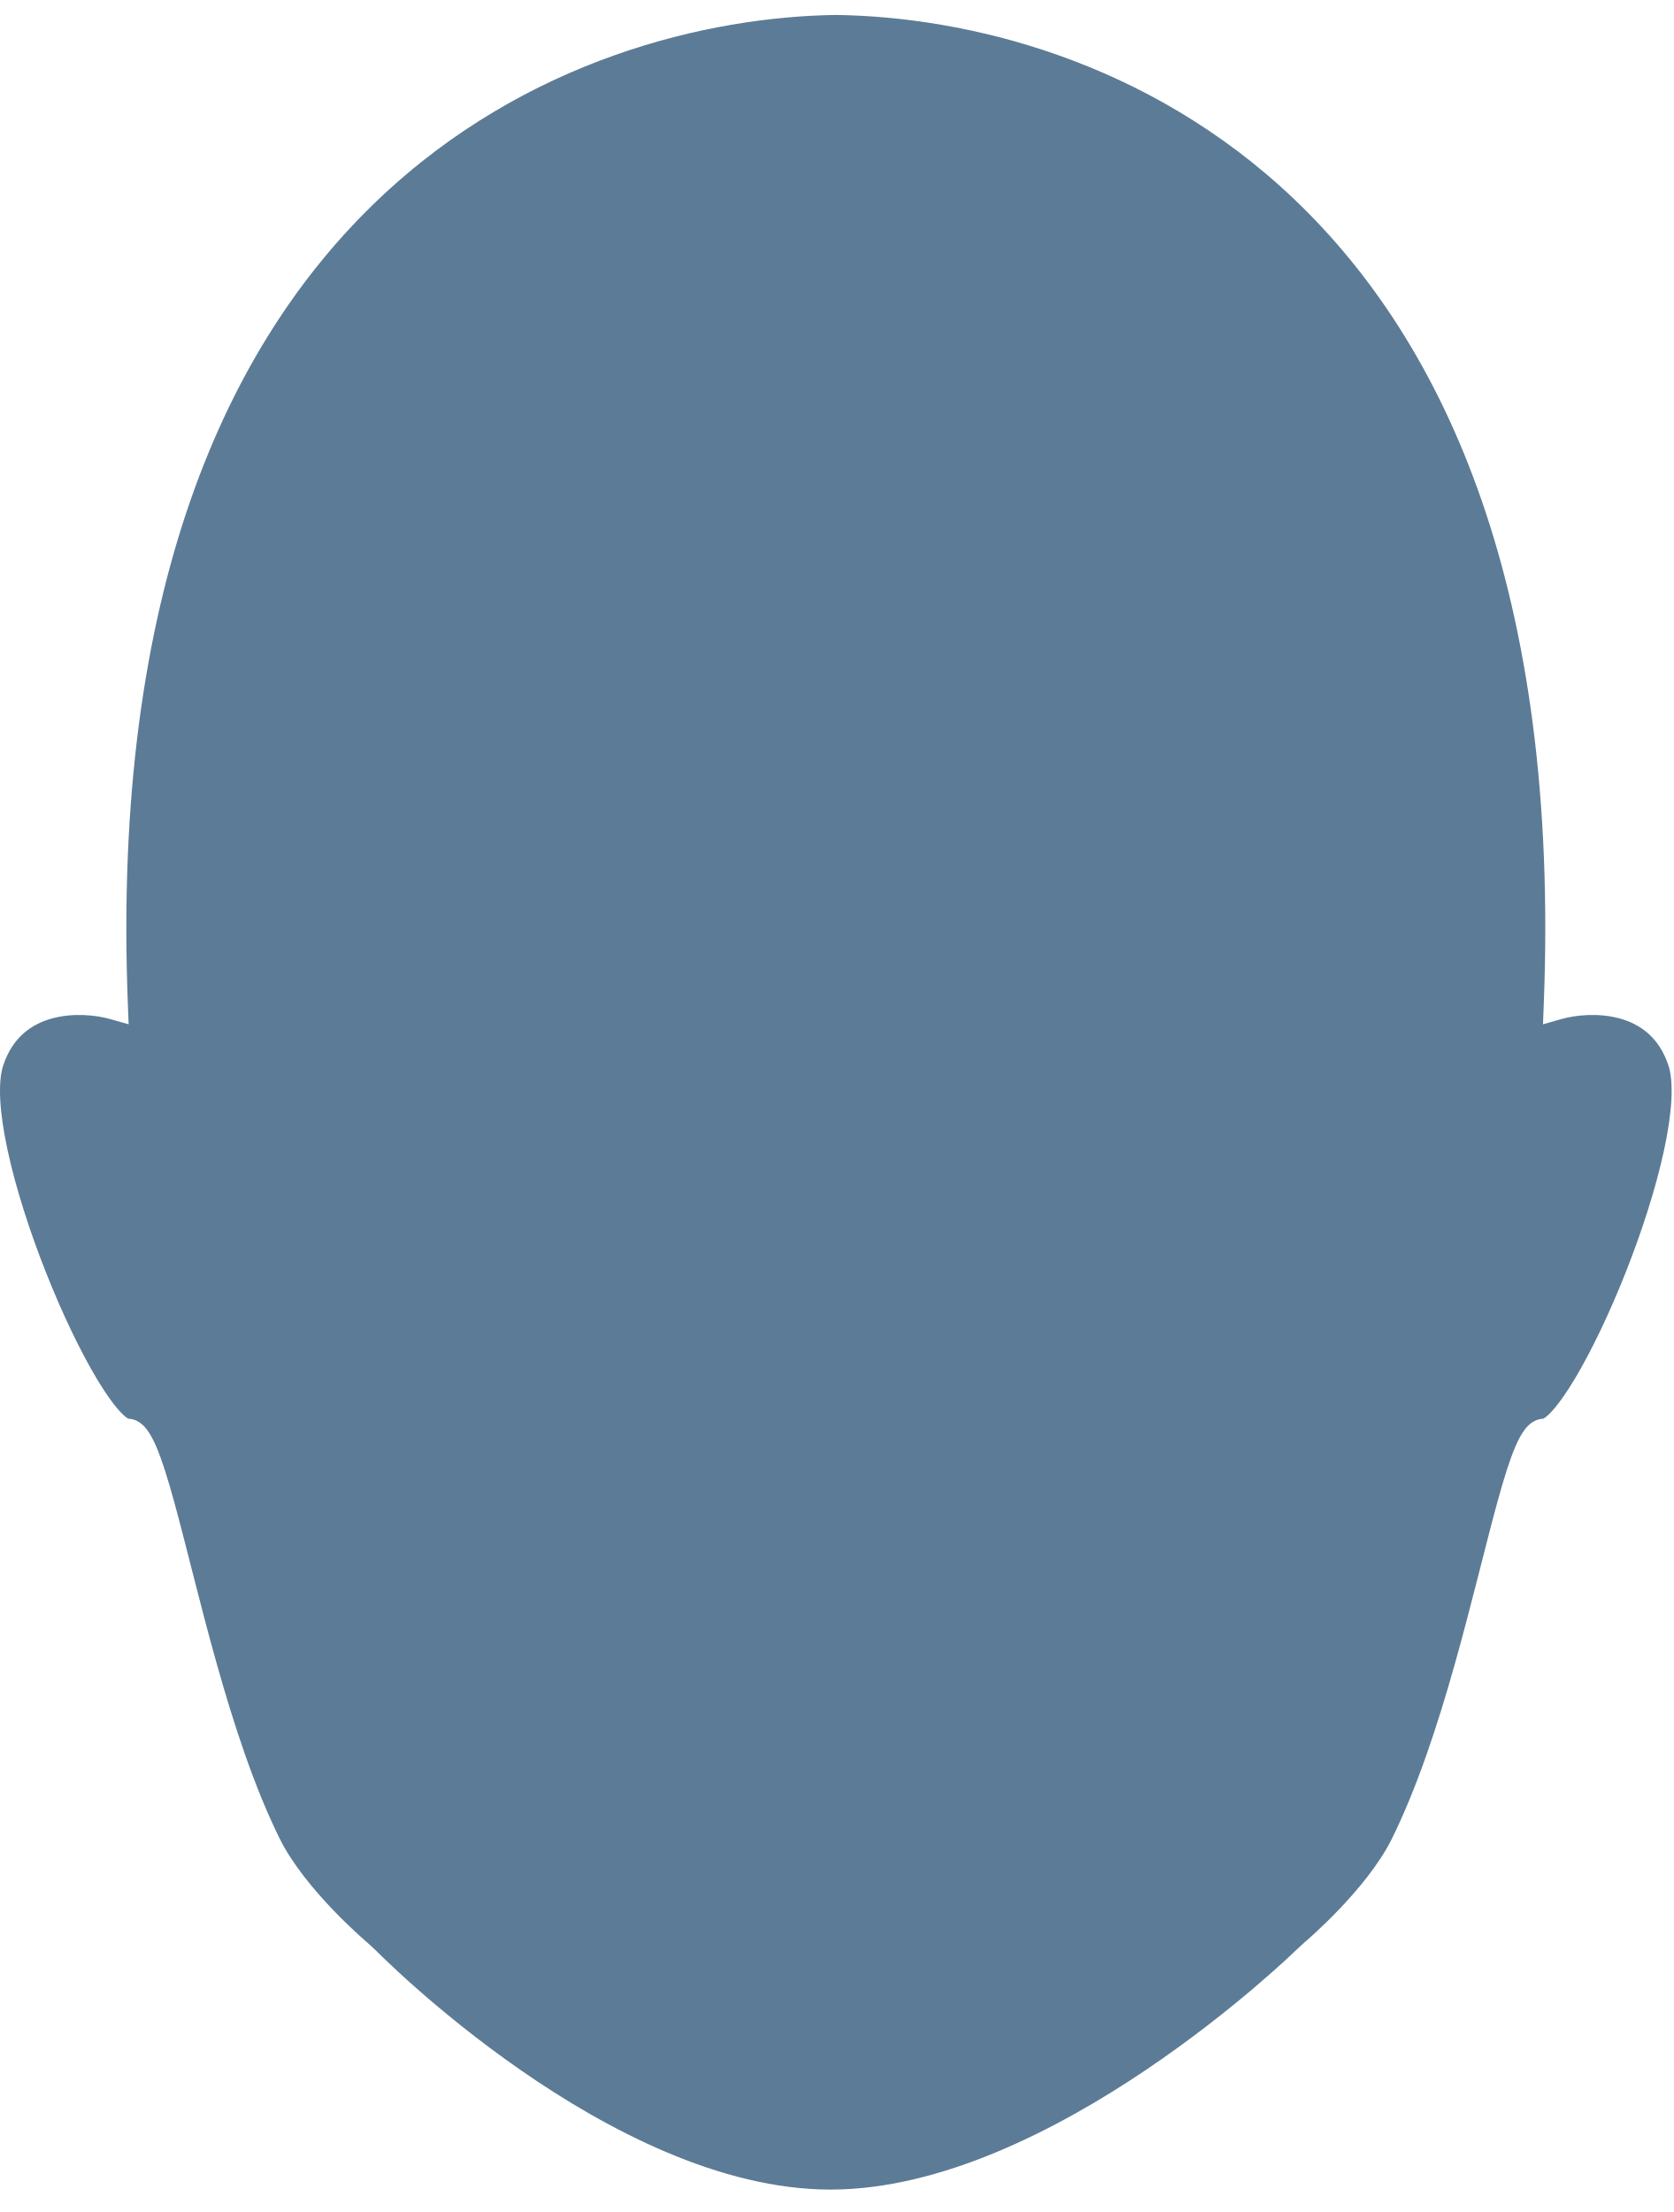
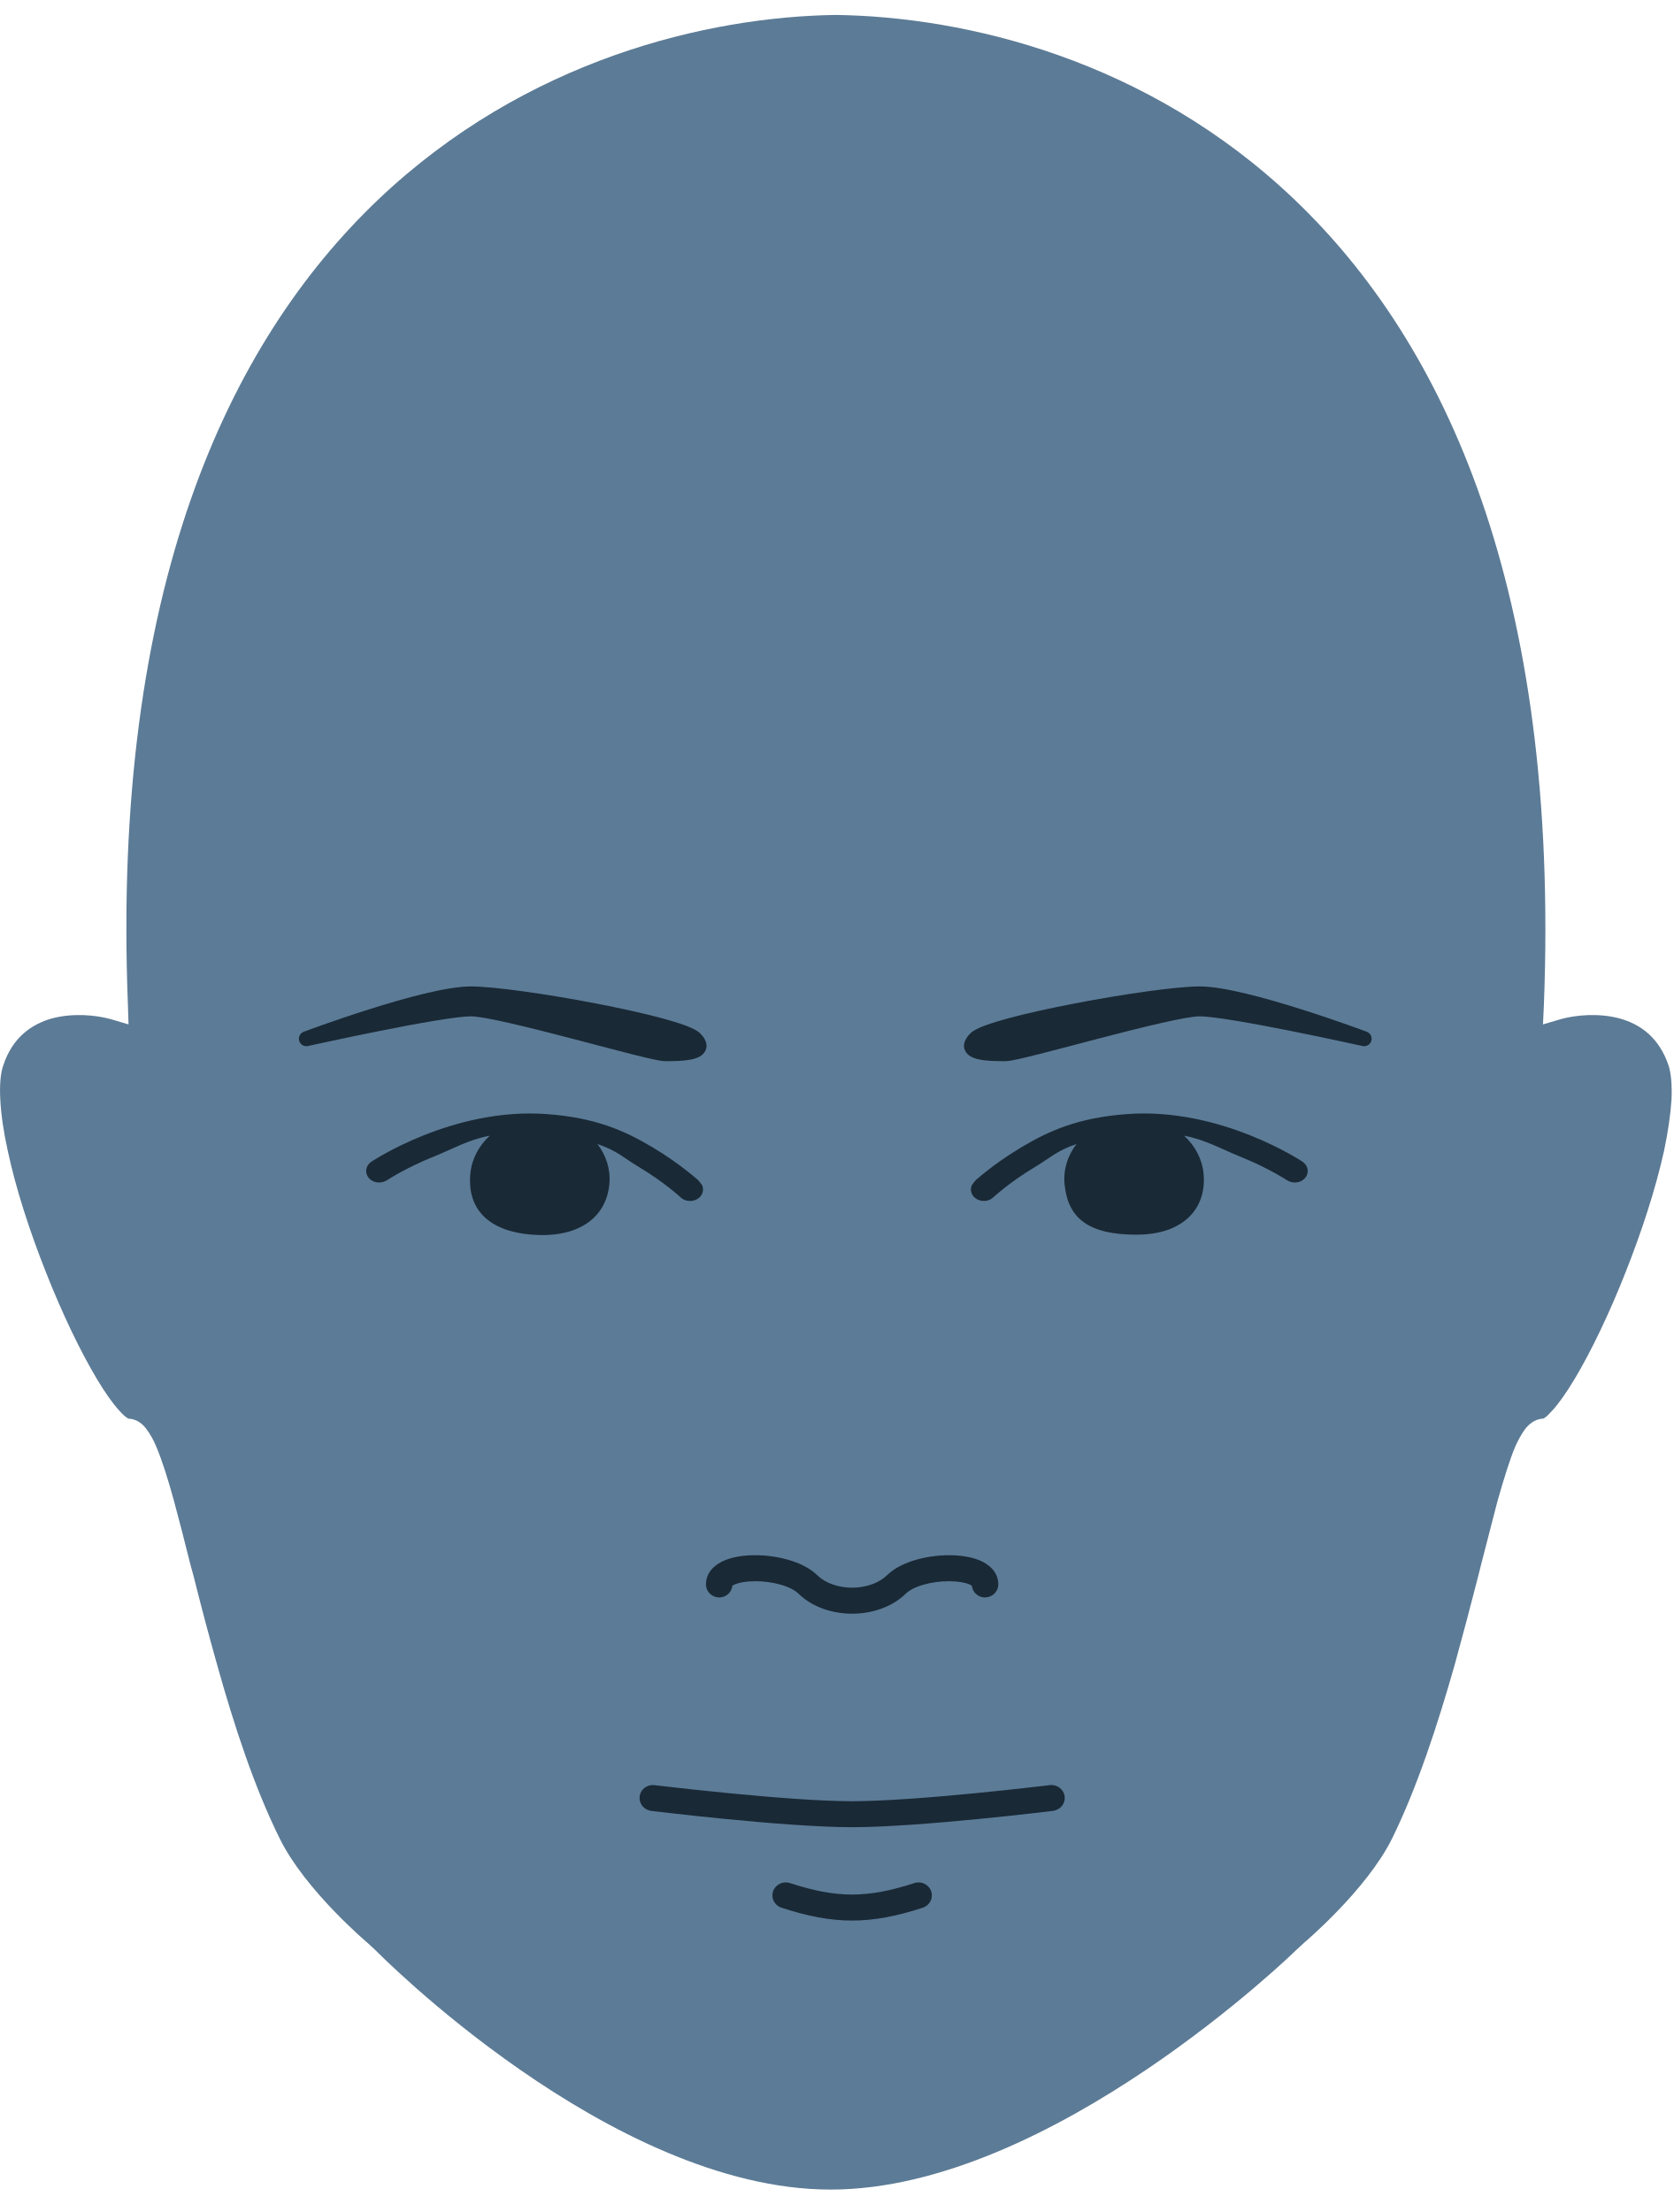
- <svg xmlns="http://www.w3.org/2000/svg" width="56" height="74" viewBox="0 0 56 74" fill="none">
-   <path d="M12.651 6.679C17.585 1.982 23.682 0.56 27.964 0.5C32.297 0.56 38.392 1.982 43.313 6.679C48.331 11.469 52.195 19.73 51.645 33.632L51.62 34.267L52.232 34.093C52.71 33.956 53.474 33.876 54.184 34.071C54.869 34.259 55.502 34.7 55.815 35.637C55.904 35.904 55.942 36.292 55.916 36.795C55.889 37.291 55.802 37.87 55.665 38.502C55.391 39.766 54.925 41.209 54.384 42.574C53.843 43.94 53.234 45.211 52.681 46.133C52.404 46.596 52.15 46.956 51.934 47.194C51.827 47.313 51.74 47.389 51.676 47.432C51.648 47.451 51.63 47.46 51.622 47.463C51.327 47.473 51.129 47.673 51.02 47.812C50.897 47.97 50.79 48.176 50.694 48.4C50.501 48.851 50.307 49.48 50.105 50.211C49.931 50.841 49.747 51.565 49.549 52.342L49.448 52.739C49.21 53.669 48.953 54.668 48.666 55.684C48.093 57.719 47.41 59.802 46.566 61.511C45.712 63.239 43.619 65.001 43.619 65.001L43.349 65.25C43.349 65.25 35.16 73.25 27.785 73.25C20.411 73.25 12.575 65.25 12.575 65.25L12.305 65.001C12.305 65.001 10.212 63.239 9.358 61.511C8.513 59.802 7.831 57.719 7.258 55.684C6.971 54.668 6.713 53.669 6.476 52.739L6.375 52.342C6.177 51.565 5.993 50.841 5.819 50.211C5.617 49.48 5.423 48.851 5.23 48.4C5.134 48.176 5.027 47.97 4.904 47.812C4.795 47.673 4.597 47.473 4.302 47.463C4.293 47.46 4.276 47.451 4.248 47.432C4.184 47.389 4.097 47.313 3.989 47.194C3.774 46.956 3.52 46.596 3.243 46.133C2.69 45.211 2.081 43.94 1.54 42.574C0.999 41.209 0.533 39.766 0.259 38.502C0.122 37.87 0.035 37.291 0.008 36.795C-0.018 36.292 0.02 35.904 0.109 35.637C0.422 34.7 1.055 34.259 1.74 34.071C2.45 33.876 3.214 33.956 3.691 34.093L4.304 34.267L4.279 33.632C3.729 19.731 7.619 11.469 12.651 6.679Z" fill="#5C7B96" />
+ <svg xmlns="http://www.w3.org/2000/svg" version="1.2" viewBox="0 0 56 74" width="56" height="74">
+   <path fill="#5c7b96" d="m12.65 6.68c4.94-4.7 11.03-6.12 15.31-6.18 4.34 0.06 10.43 1.48 15.35 6.18 5.02 4.79 8.88 13.05 8.34 26.95l-0.03 0.64 0.61-0.18c0.48-0.13 1.24-0.21 1.95-0.02 0.69 0.19 1.32 0.63 1.64 1.57q0.13 0.4 0.1 1.15-0.05 0.76-0.25 1.71c-0.28 1.27-0.75 2.71-1.29 4.07-0.54 1.37-1.15 2.64-1.7 3.56q-0.42 0.7-0.75 1.06-0.16 0.18-0.25 0.24-0.05 0.03-0.06 0.03c-0.29 0.01-0.49 0.21-0.6 0.35q-0.18 0.25-0.33 0.59c-0.19 0.45-0.38 1.08-0.59 1.81q-0.25 0.96-0.55 2.13l-0.1 0.4q-0.36 1.41-0.78 2.94c-0.58 2.04-1.26 4.12-2.1 5.83-0.86 1.73-2.95 3.49-2.95 3.49l-0.27 0.25c0 0-8.19 8-15.56 8-7.38 0-15.22-8-15.22-8l-0.27-0.25c0 0-2.09-1.76-2.94-3.49-0.85-1.71-1.53-3.79-2.1-5.83q-0.43-1.53-0.78-2.94l-0.11-0.4q-0.29-1.17-0.55-2.13c-0.2-0.73-0.4-1.36-0.59-1.81q-0.14-0.34-0.33-0.59c-0.1-0.14-0.3-0.34-0.6-0.35q-0.01 0-0.05-0.03-0.1-0.06-0.26-0.24-0.33-0.36-0.75-1.06c-0.55-0.92-1.16-2.19-1.7-3.56-0.54-1.36-1.01-2.8-1.28-4.07q-0.21-0.95-0.25-1.71-0.04-0.75 0.1-1.15c0.31-0.94 0.95-1.38 1.63-1.57 0.71-0.19 1.47-0.11 1.95 0.02l0.61 0.18-0.02-0.64c-0.55-13.9 3.34-22.16 8.37-26.95z" />
+   <g transform="matrix(1,0,0,1,10,33)">
+     <path d="M20.59 29.996C20.822 29.92 21.074 30.043 21.152 30.27C21.23 30.497 21.104 30.744 20.871 30.82C20.01 31.101 19.264 31.25 18.507 31.25C17.75 31.25 17.005 31.101 16.144 30.82C15.912 30.744 15.786 30.497 15.863 30.27C15.941 30.043 16.193 29.92 16.426 29.996C17.23 30.258 17.875 30.38 18.507 30.38C19.138 30.38 19.785 30.258 20.59 29.996Z" fill="#192936" />
+     <path d="M25.14 26.717C25.375 26.699 25.588 26.865 25.618 27.096C25.647 27.326 25.485 27.535 25.253 27.575L25.25 27.576C25.25 27.576 25.246 27.577 25.244 27.578C25.241 27.579 25.236 27.579 25.231 27.58L25.221 27.583H25.218L25.18 27.587C25.147 27.591 25.095 27.597 25.034 27.604C24.907 27.619 24.723 27.641 24.497 27.666C24.044 27.718 23.415 27.786 22.718 27.854C21.33 27.99 19.642 28.127 18.507 28.127C17.371 28.127 15.684 27.99 14.296 27.854C13.6 27.786 12.971 27.718 12.518 27.666C12.292 27.641 12.108 27.619 11.981 27.604C11.92 27.597 11.867 27.591 11.834 27.587C11.828 27.586 11.82 27.586 11.815 27.585C11.809 27.584 11.802 27.584 11.797 27.583H11.795L11.784 27.58C11.778 27.579 11.773 27.579 11.771 27.578C11.769 27.578 11.764 27.576 11.764 27.576H11.761C11.53 27.535 11.37 27.326 11.399 27.096C11.429 26.865 11.639 26.7 11.874 26.718L11.888 26.717L11.898 26.72H11.901L11.906 26.721C11.91 26.721 11.914 26.721 11.917 26.722C11.919 26.722 11.924 26.723 11.927 26.723C11.932 26.724 11.939 26.725 11.944 26.726C11.977 26.73 12.026 26.735 12.088 26.743C12.214 26.758 12.396 26.778 12.619 26.803C13.069 26.854 13.692 26.922 14.383 26.989C15.772 27.125 17.42 27.258 18.507 27.258C19.593 27.258 21.242 27.125 22.632 26.989C23.323 26.922 23.947 26.854 24.396 26.803C24.62 26.778 24.802 26.758 24.927 26.743C24.989 26.735 25.037 26.73 25.07 26.726C25.075 26.725 25.082 26.724 25.088 26.723C25.09 26.723 25.095 26.722 25.098 26.722C25.101 26.721 25.105 26.721 25.108 26.721L25.113 26.72H25.116L25.127 26.717H25.14Z" fill="#192936" />
+     <path d="M21.749 19.028C22.106 19.028 22.473 19.077 22.767 19.198C23.045 19.313 23.398 19.56 23.398 20.006L23.388 20.094C23.346 20.291 23.167 20.44 22.952 20.441C22.723 20.44 22.536 20.269 22.513 20.05C22.501 20.041 22.475 20.021 22.422 20C22.277 19.94 22.039 19.897 21.749 19.897C21.464 19.897 21.159 19.937 20.891 20.015C20.617 20.094 20.417 20.203 20.304 20.313C19.831 20.775 19.15 20.984 18.507 20.984C17.863 20.984 17.184 20.775 16.712 20.313C16.599 20.203 16.398 20.094 16.124 20.015C15.856 19.937 15.55 19.897 15.265 19.897C14.975 19.897 14.739 19.94 14.593 20C14.539 20.022 14.512 20.041 14.501 20.05C14.478 20.269 14.292 20.44 14.062 20.441C13.848 20.44 13.668 20.291 13.627 20.094L13.618 20.006C13.618 19.56 13.97 19.313 14.249 19.198C14.542 19.077 14.908 19.028 15.265 19.028C15.628 19.028 16.02 19.08 16.376 19.183C16.726 19.285 17.083 19.446 17.341 19.698C17.609 19.959 18.04 20.114 18.507 20.114C18.974 20.114 19.406 19.96 19.675 19.698C19.932 19.446 20.289 19.285 20.639 19.183C20.995 19.08 21.386 19.028 21.749 19.028Z" fill="#192936" />
+     <path d="M4.183 4.978C5.243 4.556 6.718 4.15 8.312 4.272C9.905 4.393 10.869 4.808 11.834 5.384C12.319 5.674 12.709 5.956 12.976 6.167C13.11 6.272 13.215 6.36 13.286 6.422L13.29 6.419L13.385 6.51L13.431 6.574L13.487 6.645C13.552 6.788 13.518 6.96 13.384 7.073C13.21 7.219 12.933 7.212 12.769 7.057L12.757 7.044C12.755 7.042 12.752 7.04 12.749 7.038C12.735 7.025 12.712 7.004 12.682 6.977C12.62 6.924 12.524 6.843 12.402 6.747C12.157 6.554 11.8 6.294 11.353 6.027C10.862 5.733 10.65 5.498 9.986 5.271C10.277 5.652 10.433 6.12 10.386 6.616C10.275 7.761 9.323 8.421 7.808 8.305C6.292 8.189 5.626 7.406 5.736 6.261C5.783 5.765 6.025 5.326 6.385 4.994C5.687 5.117 5.075 5.468 4.535 5.683C4.045 5.878 3.644 6.082 3.366 6.234C3.227 6.311 3.119 6.376 3.047 6.419C3.012 6.441 2.984 6.459 2.967 6.47C2.964 6.471 2.96 6.472 2.957 6.474L2.947 6.482C2.941 6.486 2.934 6.49 2.931 6.492L2.926 6.493L2.925 6.494C2.736 6.606 2.477 6.573 2.337 6.407C2.195 6.239 2.231 5.999 2.416 5.869L2.436 5.853L2.443 5.851C2.448 5.848 2.454 5.844 2.46 5.84C2.482 5.826 2.516 5.806 2.557 5.781C2.639 5.73 2.759 5.659 2.911 5.576C3.214 5.409 3.65 5.19 4.183 4.978Z" fill="#192936" />
+     <path d="M27.688 4.272C29.281 4.15 30.756 4.556 31.817 4.978C32.349 5.19 32.786 5.409 33.09 5.576C33.242 5.659 33.362 5.73 33.444 5.781C33.485 5.806 33.518 5.826 33.539 5.84C33.545 5.844 33.551 5.848 33.556 5.851L33.563 5.853L33.583 5.869C33.769 5.999 33.805 6.238 33.663 6.407C33.523 6.573 33.265 6.606 33.076 6.494H33.074L33.073 6.493L33.068 6.492C33.065 6.49 33.059 6.486 33.052 6.482L33.042 6.474C33.039 6.472 33.036 6.471 33.033 6.47C33.016 6.459 32.989 6.441 32.953 6.419C32.882 6.376 32.773 6.311 32.634 6.234C32.356 6.082 31.955 5.878 31.464 5.683C30.924 5.468 30.312 5.117 29.615 4.994C29.975 5.326 30.217 5.765 30.265 6.261C30.374 7.406 29.614 8.305 28.017 8.305C26.42 8.305 25.725 7.76 25.615 6.616C25.567 6.12 25.723 5.652 26.015 5.271C25.351 5.498 25.137 5.733 24.646 6.027C24.2 6.294 23.842 6.554 23.597 6.747C23.475 6.843 23.381 6.924 23.319 6.977C23.288 7.004 23.265 7.025 23.25 7.038C23.247 7.04 23.244 7.042 23.242 7.044L23.23 7.057C23.066 7.211 22.791 7.218 22.617 7.073C22.483 6.96 22.448 6.788 22.514 6.645L22.568 6.574L22.615 6.51L22.71 6.419L22.713 6.422C22.784 6.36 22.89 6.272 23.024 6.167C23.291 5.956 23.68 5.674 24.165 5.384C25.13 4.808 26.094 4.393 27.688 4.272Z" fill="#192936" />
+     <path d="M5.75 0C6.526 0 8.298 0.255 9.922 0.567C10.737 0.724 11.526 0.897 12.143 1.063C12.451 1.146 12.722 1.229 12.933 1.308C13.039 1.347 13.134 1.387 13.213 1.428C13.289 1.466 13.367 1.514 13.426 1.573C13.558 1.705 13.705 1.912 13.603 2.141C13.558 2.242 13.477 2.307 13.408 2.346C13.338 2.385 13.259 2.411 13.185 2.43C12.899 2.501 12.489 2.5 12.25 2.5C12.154 2.5 11.992 2.469 11.814 2.43C11.624 2.388 11.38 2.328 11.102 2.258C10.546 2.117 9.84 1.929 9.124 1.742C8.405 1.555 7.674 1.368 7.061 1.229C6.437 1.086 5.966 1 5.75 1C5.524 1 5.075 1.059 4.509 1.153C3.951 1.246 3.297 1.37 2.673 1.495C2.05 1.62 1.458 1.744 1.021 1.838C0.803 1.885 0.623 1.924 0.499 1.951C0.436 1.965 0.387 1.975 0.354 1.982C0.338 1.986 0.325 1.989 0.317 1.991C0.313 1.992 0.309 1.993 0.307 1.993L0.304 1.994C0.176 2.022 0.048 1.947 0.01 1.821C-0.027 1.696 0.039 1.562 0.162 1.516L0.165 1.515C0.167 1.514 0.17 1.513 0.173 1.512C0.181 1.509 0.193 1.504 0.208 1.499C0.238 1.488 0.282 1.472 0.339 1.451C0.451 1.41 0.615 1.351 0.815 1.28C1.215 1.139 1.765 0.95 2.362 0.762C2.958 0.573 3.605 0.384 4.199 0.241C4.787 0.1 5.343 6.28282e-05 5.75 0Z" fill="#192936" />
+     <path d="M30.137 0C29.361 0 27.589 0.255 25.965 0.567C25.15 0.724 24.361 0.897 23.744 1.063C23.436 1.146 23.165 1.229 22.954 1.308C22.848 1.347 22.753 1.387 22.674 1.428C22.598 1.466 22.52 1.514 22.461 1.573C22.329 1.705 22.182 1.912 22.284 2.141C22.329 2.242 22.41 2.307 22.479 2.346C22.549 2.385 22.628 2.411 22.702 2.43C22.988 2.501 23.399 2.5 23.637 2.5C23.733 2.5 23.895 2.469 24.073 2.43C24.263 2.388 24.507 2.328 24.785 2.258C25.34 2.117 26.047 1.929 26.763 1.742C27.482 1.555 28.213 1.368 28.826 1.229C29.451 1.086 29.921 1 30.137 1C30.363 1 30.812 1.059 31.378 1.153C31.936 1.246 32.59 1.37 33.214 1.495C33.837 1.62 34.429 1.744 34.866 1.838C35.084 1.885 35.264 1.924 35.388 1.951C35.451 1.965 35.5 1.975 35.533 1.982C35.549 1.986 35.562 1.989 35.57 1.991C35.574 1.992 35.578 1.993 35.58 1.993L35.583 1.994C35.711 2.022 35.839 1.947 35.877 1.821C35.914 1.696 35.848 1.562 35.725 1.516L35.722 1.515C35.721 1.514 35.717 1.513 35.714 1.512C35.706 1.509 35.694 1.504 35.679 1.499C35.65 1.488 35.605 1.472 35.548 1.451C35.436 1.41 35.272 1.351 35.072 1.28C34.672 1.139 34.122 0.95 33.525 0.762C32.929 0.573 32.282 0.384 31.688 0.241C31.1 0.1 30.544 6.28282e-05 30.137 0Z" fill="#192936" />
+   </g>
</svg>
